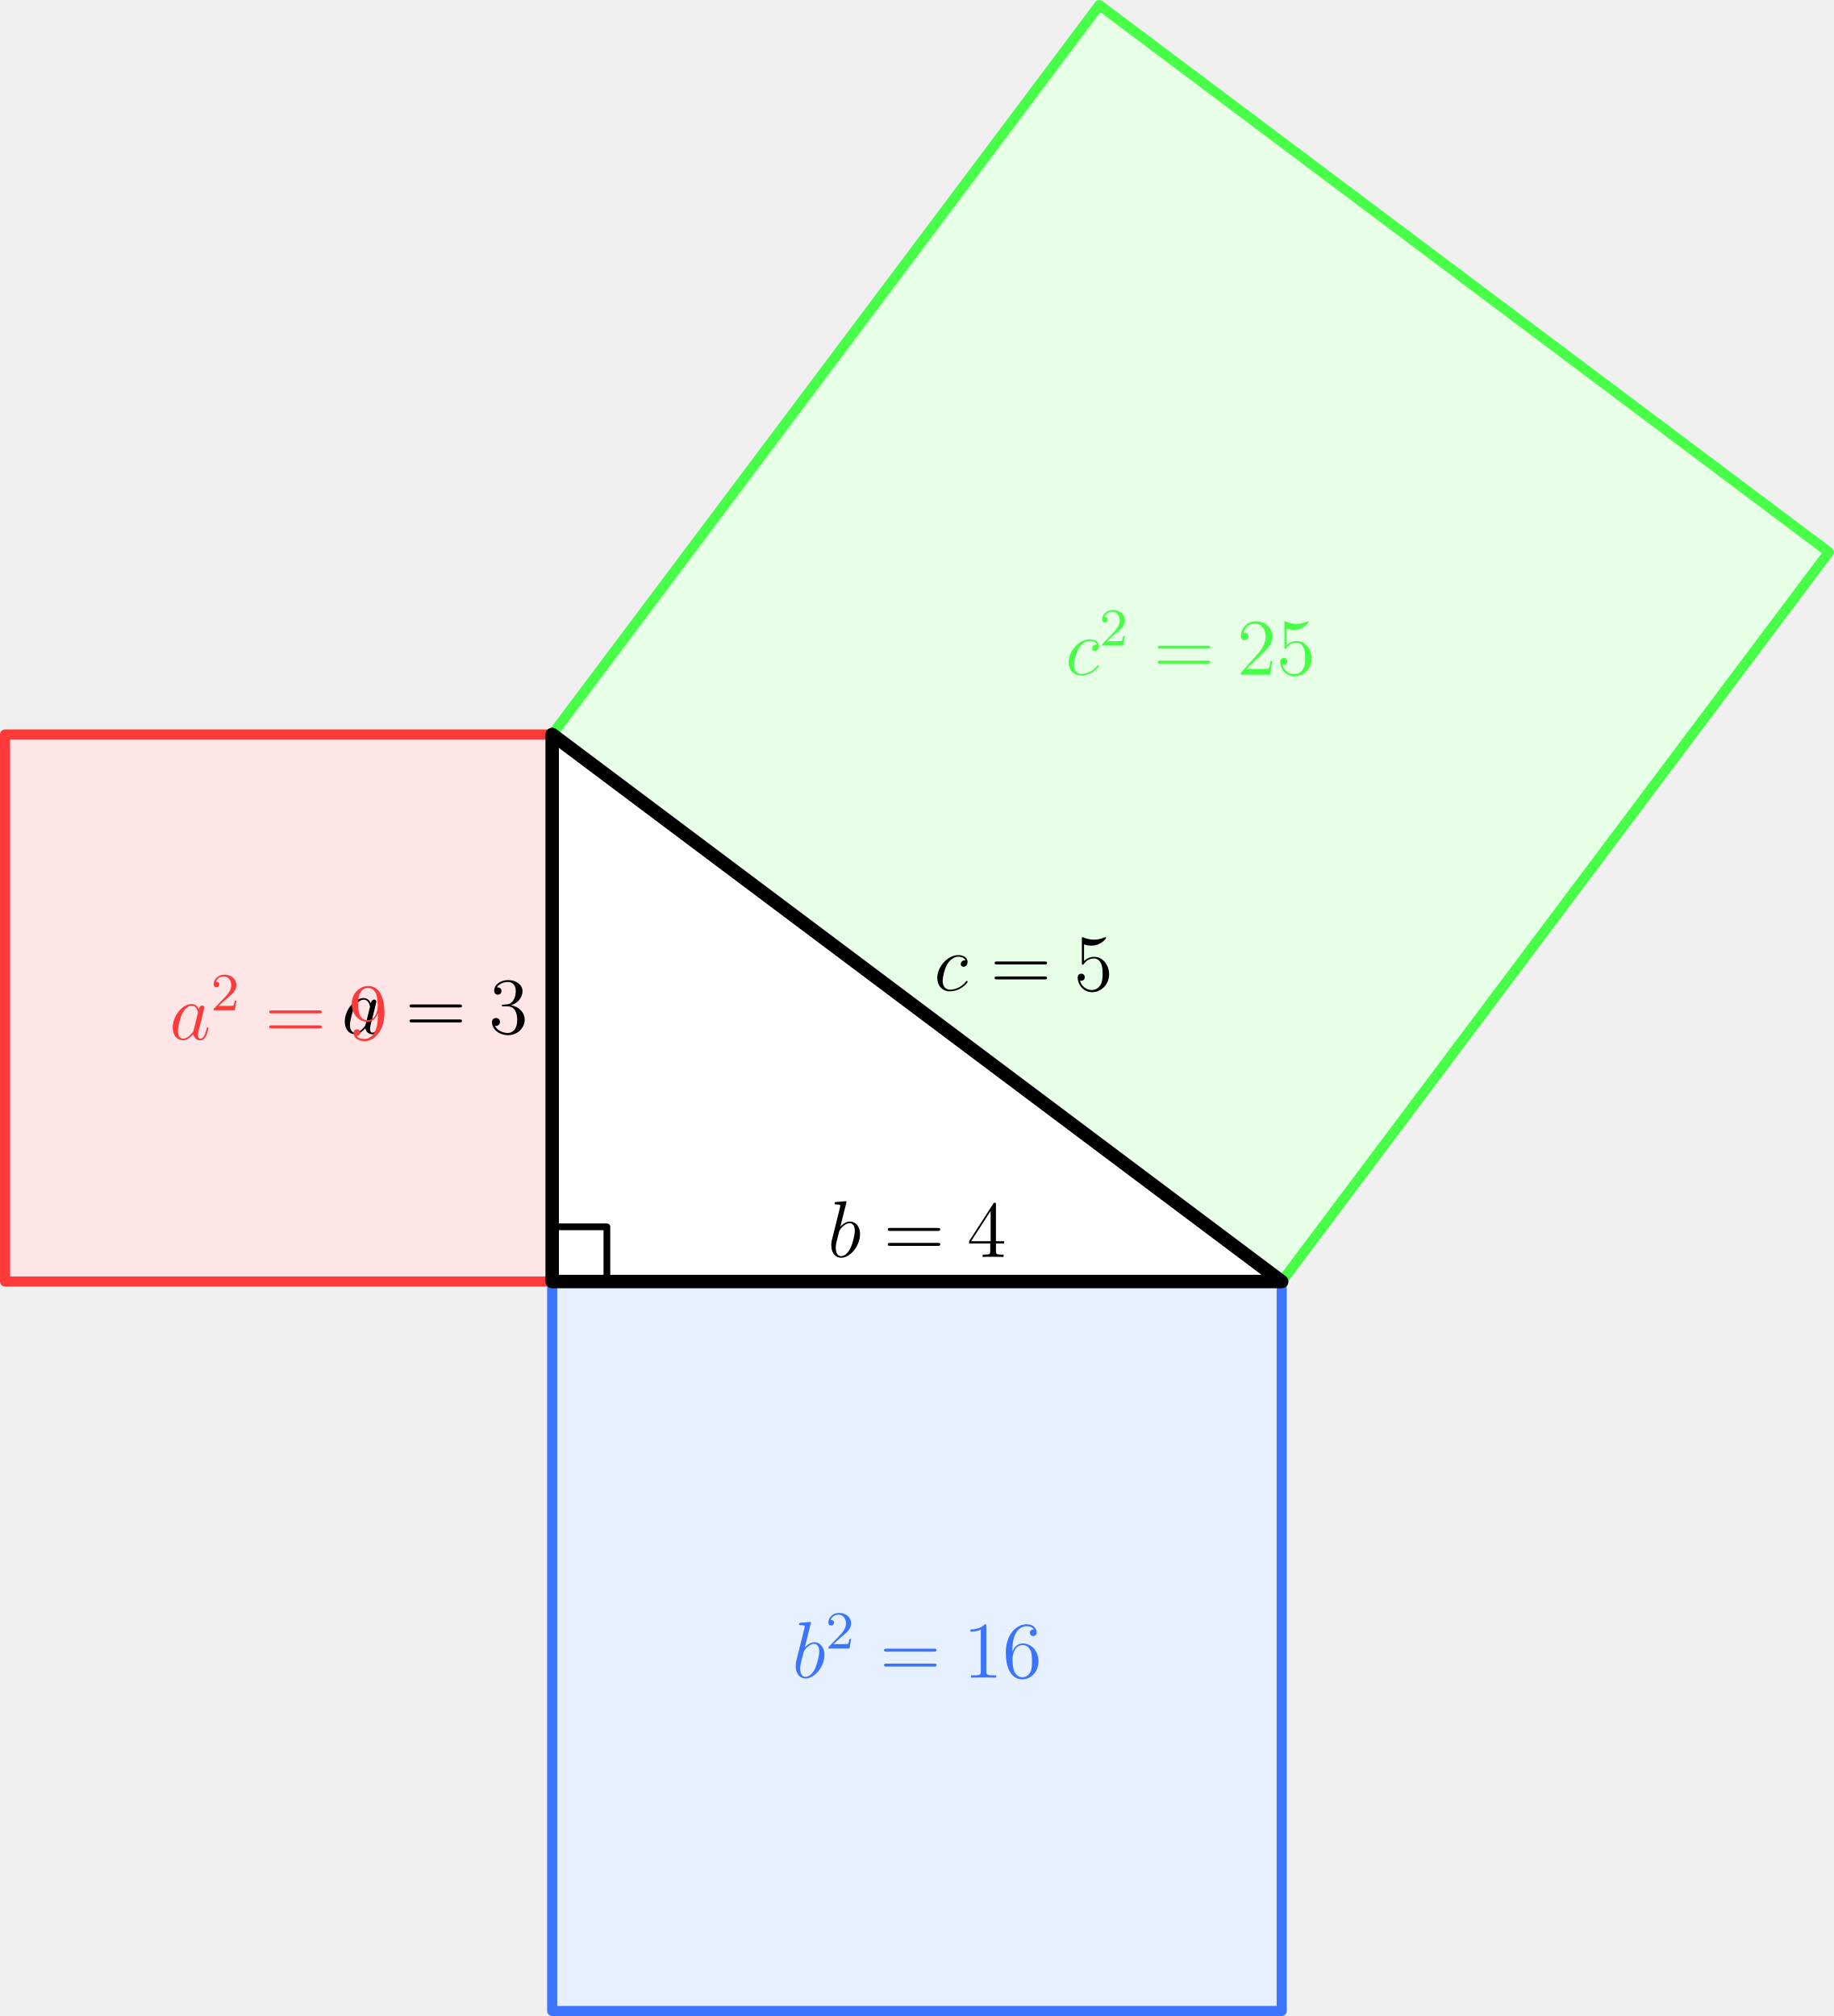
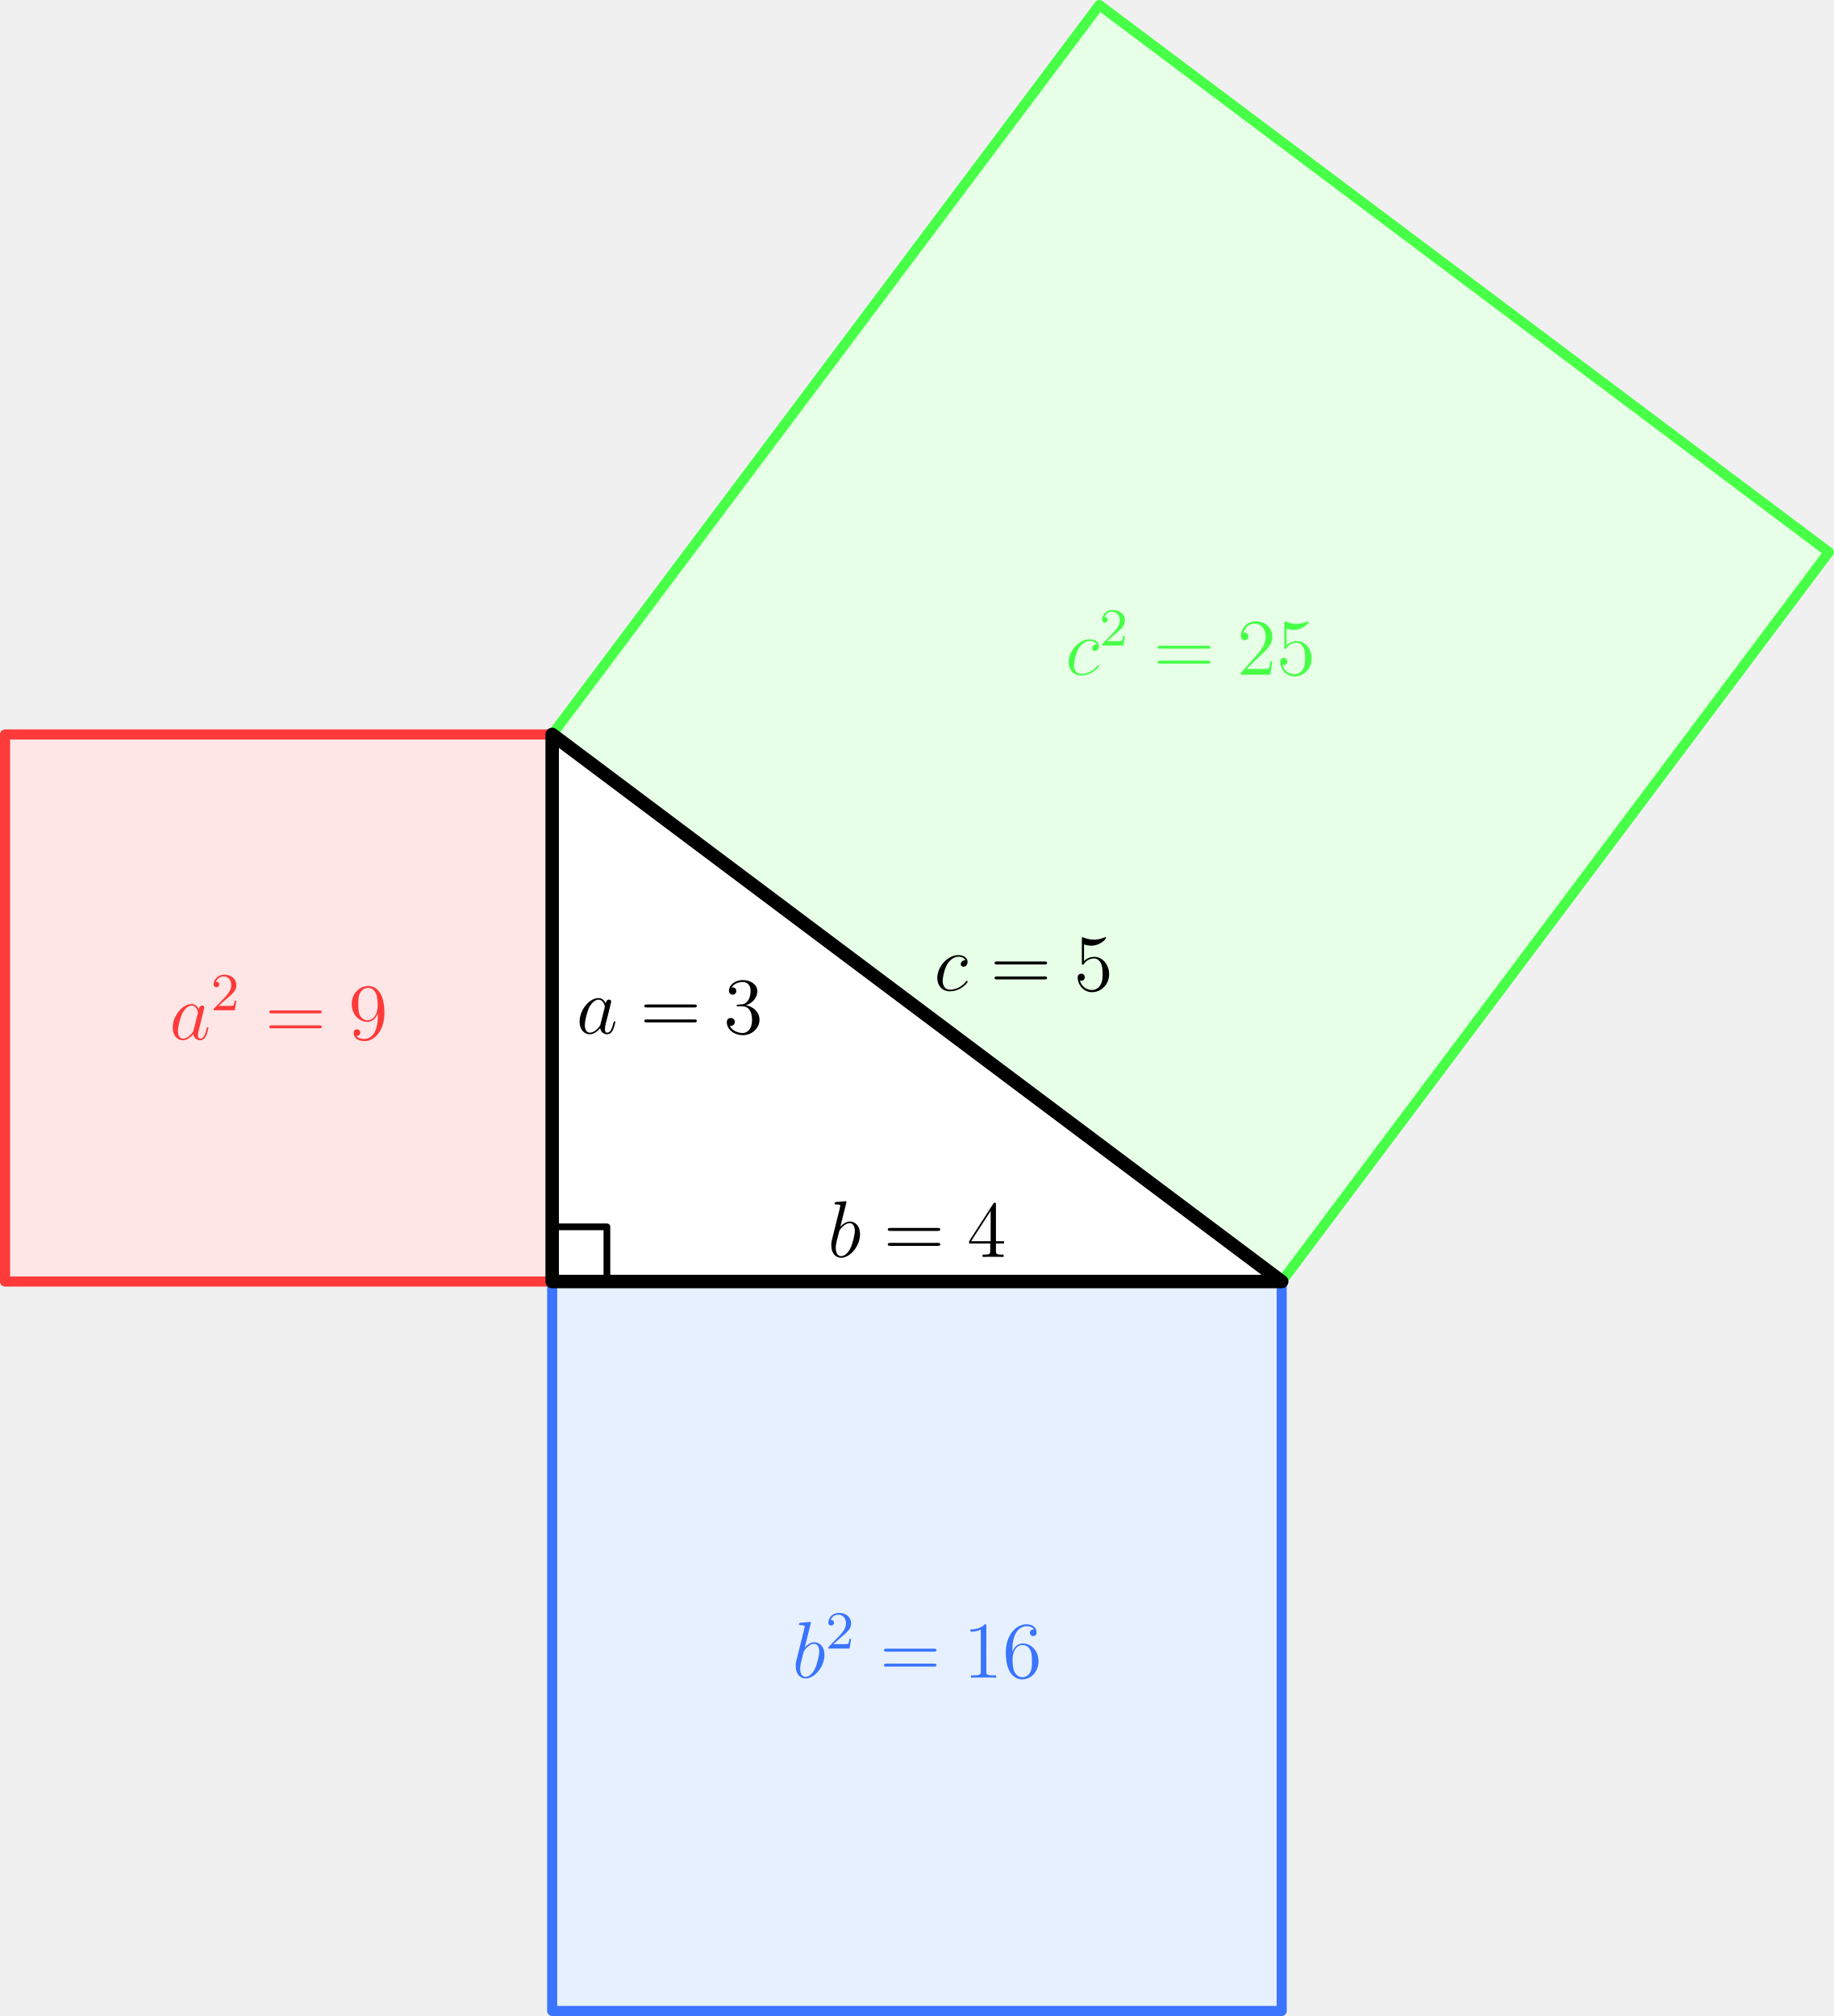
<svg xmlns="http://www.w3.org/2000/svg" xmlns:xlink="http://www.w3.org/1999/xlink" version="1.1" width="272.864pt" height="300pt" viewBox="138.569 244.563 272.864 300">
  <defs>
    <path id="g0-97" d="M3.599-1.423C3.539-1.219 3.539-1.196 3.371-.968C3.108-.634 2.582-.12 2.02-.12C1.53-.12 1.255-.562 1.255-1.267C1.255-1.925 1.626-3.264 1.853-3.766C2.26-4.603 2.821-5.033 3.288-5.033C4.077-5.033 4.232-4.053 4.232-3.957C4.232-3.945 4.196-3.79 4.184-3.766L3.599-1.423ZM4.364-4.483C4.232-4.794 3.909-5.272 3.288-5.272C1.937-5.272 .478-3.527 .478-1.757C.478-.574 1.172 .12 1.985 .12C2.642 .12 3.204-.395 3.539-.789C3.658-.084 4.22 .12 4.579 .12S5.224-.096 5.44-.526C5.631-.933 5.798-1.662 5.798-1.71C5.798-1.769 5.75-1.817 5.679-1.817C5.571-1.817 5.559-1.757 5.511-1.578C5.332-.873 5.105-.12 4.615-.12C4.268-.12 4.244-.43 4.244-.669C4.244-.944 4.28-1.076 4.388-1.542C4.471-1.841 4.531-2.104 4.627-2.451C5.069-4.244 5.177-4.674 5.177-4.746C5.177-4.914 5.045-5.045 4.866-5.045C4.483-5.045 4.388-4.627 4.364-4.483Z" />
    <path id="g0-98" d="M2.762-7.998C2.774-8.046 2.798-8.118 2.798-8.177C2.798-8.297 2.678-8.297 2.654-8.297C2.642-8.297 2.212-8.261 1.997-8.237C1.793-8.225 1.614-8.201 1.399-8.189C1.112-8.165 1.028-8.153 1.028-7.938C1.028-7.819 1.148-7.819 1.267-7.819C1.877-7.819 1.877-7.711 1.877-7.592C1.877-7.508 1.781-7.161 1.733-6.946L1.447-5.798C1.327-5.32 .646-2.606 .598-2.391C.538-2.092 .538-1.889 .538-1.733C.538-.514 1.219 .12 1.997 .12C3.383 .12 4.818-1.662 4.818-3.395C4.818-4.495 4.196-5.272 3.3-5.272C2.678-5.272 2.116-4.758 1.889-4.519L2.762-7.998ZM2.008-.12C1.626-.12 1.207-.406 1.207-1.339C1.207-1.733 1.243-1.961 1.459-2.798C1.494-2.953 1.686-3.718 1.733-3.873C1.757-3.969 2.463-5.033 3.276-5.033C3.802-5.033 4.041-4.507 4.041-3.885C4.041-3.312 3.706-1.961 3.407-1.339C3.108-.693 2.558-.12 2.008-.12Z" />
    <path id="g0-99" d="M4.674-4.495C4.447-4.495 4.34-4.495 4.172-4.352C4.101-4.292 3.969-4.113 3.969-3.921C3.969-3.682 4.148-3.539 4.376-3.539C4.663-3.539 4.985-3.778 4.985-4.256C4.985-4.83 4.435-5.272 3.61-5.272C2.044-5.272 .478-3.563 .478-1.865C.478-.825 1.124 .12 2.343 .12C3.969 .12 4.997-1.148 4.997-1.303C4.997-1.375 4.926-1.435 4.878-1.435C4.842-1.435 4.83-1.423 4.722-1.315C3.957-.299 2.821-.12 2.367-.12C1.542-.12 1.279-.837 1.279-1.435C1.279-1.853 1.482-3.013 1.913-3.826C2.224-4.388 2.869-5.033 3.622-5.033C3.778-5.033 4.435-5.009 4.674-4.495Z" />
    <path id="g1-50" d="M2.248-1.626C2.375-1.745 2.71-2.008 2.837-2.12C3.332-2.574 3.802-3.013 3.802-3.738C3.802-4.686 3.005-5.3 2.008-5.3C1.052-5.3 .422-4.575 .422-3.866C.422-3.475 .733-3.419 .845-3.419C1.012-3.419 1.259-3.539 1.259-3.842C1.259-4.256 .861-4.256 .765-4.256C.996-4.838 1.53-5.037 1.921-5.037C2.662-5.037 3.045-4.407 3.045-3.738C3.045-2.909 2.463-2.303 1.522-1.339L.518-.303C.422-.215 .422-.199 .422 0H3.571L3.802-1.427H3.555C3.531-1.267 3.467-.869 3.371-.717C3.324-.654 2.718-.654 2.59-.654H1.172L2.248-1.626Z" />
    <path id="g2-49" d="M3.443-7.663C3.443-7.938 3.443-7.95 3.204-7.95C2.917-7.627 2.319-7.185 1.088-7.185V-6.838C1.363-6.838 1.961-6.838 2.618-7.149V-.921C2.618-.49 2.582-.347 1.53-.347H1.16V0C1.482-.024 2.642-.024 3.037-.024S4.579-.024 4.902 0V-.347H4.531C3.479-.347 3.443-.49 3.443-.921V-7.663Z" />
    <path id="g2-50" d="M5.26-2.008H4.997C4.961-1.805 4.866-1.148 4.746-.956C4.663-.849 3.981-.849 3.622-.849H1.411C1.733-1.124 2.463-1.889 2.774-2.176C4.591-3.85 5.26-4.471 5.26-5.655C5.26-7.03 4.172-7.95 2.786-7.95S.586-6.767 .586-5.738C.586-5.129 1.112-5.129 1.148-5.129C1.399-5.129 1.71-5.308 1.71-5.691C1.71-6.025 1.482-6.253 1.148-6.253C1.04-6.253 1.016-6.253 .98-6.241C1.207-7.054 1.853-7.603 2.63-7.603C3.646-7.603 4.268-6.755 4.268-5.655C4.268-4.639 3.682-3.754 3.001-2.989L.586-.287V0H4.949L5.26-2.008Z" />
    <path id="g2-51" d="M2.2-4.292C1.997-4.28 1.949-4.268 1.949-4.16C1.949-4.041 2.008-4.041 2.224-4.041H2.774C3.79-4.041 4.244-3.204 4.244-2.056C4.244-.49 3.431-.072 2.845-.072C2.271-.072 1.291-.347 .944-1.136C1.327-1.076 1.674-1.291 1.674-1.722C1.674-2.068 1.423-2.307 1.088-2.307C.801-2.307 .49-2.14 .49-1.686C.49-.622 1.554 .251 2.881 .251C4.304 .251 5.356-.837 5.356-2.044C5.356-3.144 4.471-4.005 3.324-4.208C4.364-4.507 5.033-5.38 5.033-6.312C5.033-7.257 4.053-7.95 2.893-7.95C1.698-7.95 .813-7.221 .813-6.348C.813-5.87 1.184-5.774 1.363-5.774C1.614-5.774 1.901-5.954 1.901-6.312C1.901-6.695 1.614-6.862 1.351-6.862C1.279-6.862 1.255-6.862 1.219-6.85C1.674-7.663 2.798-7.663 2.857-7.663C3.252-7.663 4.029-7.484 4.029-6.312C4.029-6.085 3.993-5.416 3.646-4.902C3.288-4.376 2.881-4.34 2.558-4.328L2.2-4.292Z" />
    <path id="g2-52" d="M4.316-7.783C4.316-8.01 4.316-8.07 4.148-8.07C4.053-8.07 4.017-8.07 3.921-7.926L.323-2.343V-1.997H3.467V-.909C3.467-.466 3.443-.347 2.57-.347H2.331V0C2.606-.024 3.551-.024 3.885-.024S5.177-.024 5.452 0V-.347H5.212C4.352-.347 4.316-.466 4.316-.909V-1.997H5.523V-2.343H4.316V-7.783ZM3.527-6.85V-2.343H.622L3.527-6.85Z" />
    <path id="g2-53" d="M1.53-6.85C2.044-6.683 2.463-6.671 2.594-6.671C3.945-6.671 4.806-7.663 4.806-7.831C4.806-7.878 4.782-7.938 4.71-7.938C4.686-7.938 4.663-7.938 4.555-7.89C3.885-7.603 3.312-7.568 3.001-7.568C2.212-7.568 1.65-7.807 1.423-7.902C1.339-7.938 1.315-7.938 1.303-7.938C1.207-7.938 1.207-7.867 1.207-7.675V-4.125C1.207-3.909 1.207-3.838 1.351-3.838C1.411-3.838 1.423-3.85 1.542-3.993C1.877-4.483 2.439-4.77 3.037-4.77C3.67-4.77 3.981-4.184 4.077-3.981C4.28-3.515 4.292-2.929 4.292-2.475S4.292-1.339 3.957-.801C3.694-.371 3.228-.072 2.702-.072C1.913-.072 1.136-.61 .921-1.482C.98-1.459 1.052-1.447 1.112-1.447C1.315-1.447 1.638-1.566 1.638-1.973C1.638-2.307 1.411-2.499 1.112-2.499C.897-2.499 .586-2.391 .586-1.925C.586-.909 1.399 .251 2.726 .251C4.077 .251 5.26-.885 5.26-2.403C5.26-3.826 4.304-5.009 3.049-5.009C2.367-5.009 1.841-4.71 1.53-4.376V-6.85Z" />
    <path id="g2-54" d="M1.47-4.16C1.47-7.185 2.941-7.663 3.587-7.663C4.017-7.663 4.447-7.532 4.674-7.173C4.531-7.173 4.077-7.173 4.077-6.683C4.077-6.42 4.256-6.193 4.567-6.193C4.866-6.193 5.069-6.372 5.069-6.719C5.069-7.34 4.615-7.95 3.575-7.95C2.068-7.95 .49-6.408 .49-3.778C.49-.49 1.925 .251 2.941 .251C4.244 .251 5.356-.885 5.356-2.439C5.356-4.029 4.244-5.093 3.049-5.093C1.985-5.093 1.59-4.172 1.47-3.838V-4.16ZM2.941-.072C2.188-.072 1.829-.741 1.722-.992C1.614-1.303 1.494-1.889 1.494-2.726C1.494-3.67 1.925-4.854 3.001-4.854C3.658-4.854 4.005-4.411 4.184-4.005C4.376-3.563 4.376-2.965 4.376-2.451C4.376-1.841 4.376-1.303 4.148-.849C3.85-.275 3.419-.072 2.941-.072Z" />
    <path id="g2-57" d="M4.376-3.479C4.376-.658 3.12-.072 2.403-.072C2.116-.072 1.482-.108 1.184-.526H1.255C1.339-.502 1.769-.574 1.769-1.016C1.769-1.279 1.59-1.506 1.279-1.506S.777-1.303 .777-.992C.777-.251 1.375 .251 2.415 .251C3.909 .251 5.356-1.339 5.356-3.933C5.356-7.149 4.017-7.95 2.965-7.95C1.65-7.95 .49-6.85 .49-5.272S1.602-2.618 2.798-2.618C3.682-2.618 4.136-3.264 4.376-3.873V-3.479ZM2.845-2.857C2.092-2.857 1.769-3.467 1.662-3.694C1.47-4.148 1.47-4.722 1.47-5.26C1.47-5.93 1.47-6.504 1.781-6.994C1.997-7.317 2.319-7.663 2.965-7.663C3.646-7.663 3.993-7.066 4.113-6.791C4.352-6.205 4.352-5.189 4.352-5.009C4.352-4.005 3.897-2.857 2.845-2.857Z" />
    <path id="g2-61" d="M8.07-3.873C8.237-3.873 8.452-3.873 8.452-4.089C8.452-4.316 8.249-4.316 8.07-4.316H1.028C.861-4.316 .646-4.316 .646-4.101C.646-3.873 .849-3.873 1.028-3.873H8.07ZM8.07-1.65C8.237-1.65 8.452-1.65 8.452-1.865C8.452-2.092 8.249-2.092 8.07-2.092H1.028C.861-2.092 .646-2.092 .646-1.877C.646-1.65 .849-1.65 1.028-1.65H8.07Z" />
  </defs>
  <g id="page1">
    <g transform="translate(138.569 244.563)scale(.996264)">
      <path d="M82.467 191.42H.753V109.705H82.467V191.42Z" fill="#ffe6e6" />
    </g>
    <g transform="translate(138.569 244.563)scale(.996264)">
      <path d="M82.467 191.42H.753V109.705H82.467V191.42Z" fill="none" stroke="#ff3a3a" stroke-linecap="round" stroke-linejoin="round" stroke-miterlimit="10.037" stroke-width="1.506" />
    </g>
    <g transform="translate(138.569 244.563)scale(.996264)">
      <path d="M82.467 191.42V300.372H191.42V191.42H82.467Z" fill="#e6f0ff" />
    </g>
    <g transform="translate(138.569 244.563)scale(.996264)">
      <path d="M82.467 191.42V300.372H191.42V191.42H82.467Z" fill="none" stroke="#3a74ff" stroke-linecap="round" stroke-linejoin="round" stroke-miterlimit="10.037" stroke-width="1.506" />
    </g>
    <g transform="translate(138.569 244.563)scale(.996264)">
      <path d="M191.42 191.42L273.134 82.467L164.182 .753L82.467 109.705L191.42 191.42Z" fill="#e6ffe6" />
    </g>
    <g transform="translate(138.569 244.563)scale(.996264)">
      <path d="M191.42 191.42L273.134 82.467L164.182 .753L82.467 109.705L191.42 191.42Z" fill="none" stroke="#47ff47" stroke-linecap="round" stroke-linejoin="round" stroke-miterlimit="10.037" stroke-width="1.506" />
    </g>
    <g transform="translate(138.569 244.563)scale(.996264)">
      <path d="M82.467 191.42H191.42L82.467 109.705V191.42Z" fill="#ffffff" />
    </g>
    <g transform="translate(138.569 244.563)scale(.996264)">
      <path d="M82.467 191.42H191.42L82.467 109.705V191.42Z" fill="none" stroke="#000000" stroke-linecap="round" stroke-linejoin="round" stroke-miterlimit="10.037" stroke-width="2.007" />
    </g>
    <g transform="translate(138.569 244.563)scale(.996264)">
      <path d="M82.467 183.248H90.639V191.42" fill="none" stroke="#000000" stroke-linecap="round" stroke-linejoin="round" stroke-miterlimit="10.037" stroke-width="1.004" />
    </g>
-     <use x="189.39" y="398.355" xlink:href="#g0-97" />
-     <use x="198.856" y="398.355" xlink:href="#g2-61" />
-     <use x="211.281" y="398.355" xlink:href="#g2-51" />
+     <use x="224.329" y="398.355" xlink:href="#g0-97" />
+     <use x="233.795" y="398.355" xlink:href="#g2-61" />
+     <use x="246.22" y="398.355" xlink:href="#g2-51" />
    <use x="261.716" y="431.61" xlink:href="#g0-98" />
    <use x="270.014" y="431.61" xlink:href="#g2-61" />
    <use x="282.439" y="431.61" xlink:href="#g2-52" />
    <use x="277.548" y="391.959" xlink:href="#g0-99" />
    <use x="285.907" y="391.959" xlink:href="#g2-61" />
    <use x="298.332" y="391.959" xlink:href="#g2-53" />
    <g fill="#ff3a3a">
      <use x="163.789" y="399.24" xlink:href="#g0-97" />
      <use x="169.934" y="394.902" xlink:href="#g1-50" />
      <use x="177.987" y="399.24" xlink:href="#g2-61" />
      <use x="190.412" y="399.24" xlink:href="#g2-57" />
    </g>
    <g fill="#3a74ff">
      <use x="256.423" y="494.217" xlink:href="#g0-98" />
      <use x="261.4" y="489.879" xlink:href="#g1-50" />
      <use x="269.454" y="494.217" xlink:href="#g2-61" />
      <use x="281.879" y="494.217" xlink:href="#g2-49" />
      <use x="287.732" y="494.217" xlink:href="#g2-54" />
    </g>
    <g fill="#47ff47">
      <use x="297.097" y="344.967" xlink:href="#g0-99" />
      <use x="302.135" y="340.629" xlink:href="#g1-50" />
      <use x="310.189" y="344.967" xlink:href="#g2-61" />
      <use x="322.614" y="344.967" xlink:href="#g2-50" />
      <use x="328.467" y="344.967" xlink:href="#g2-53" />
    </g>
  </g>
</svg>
